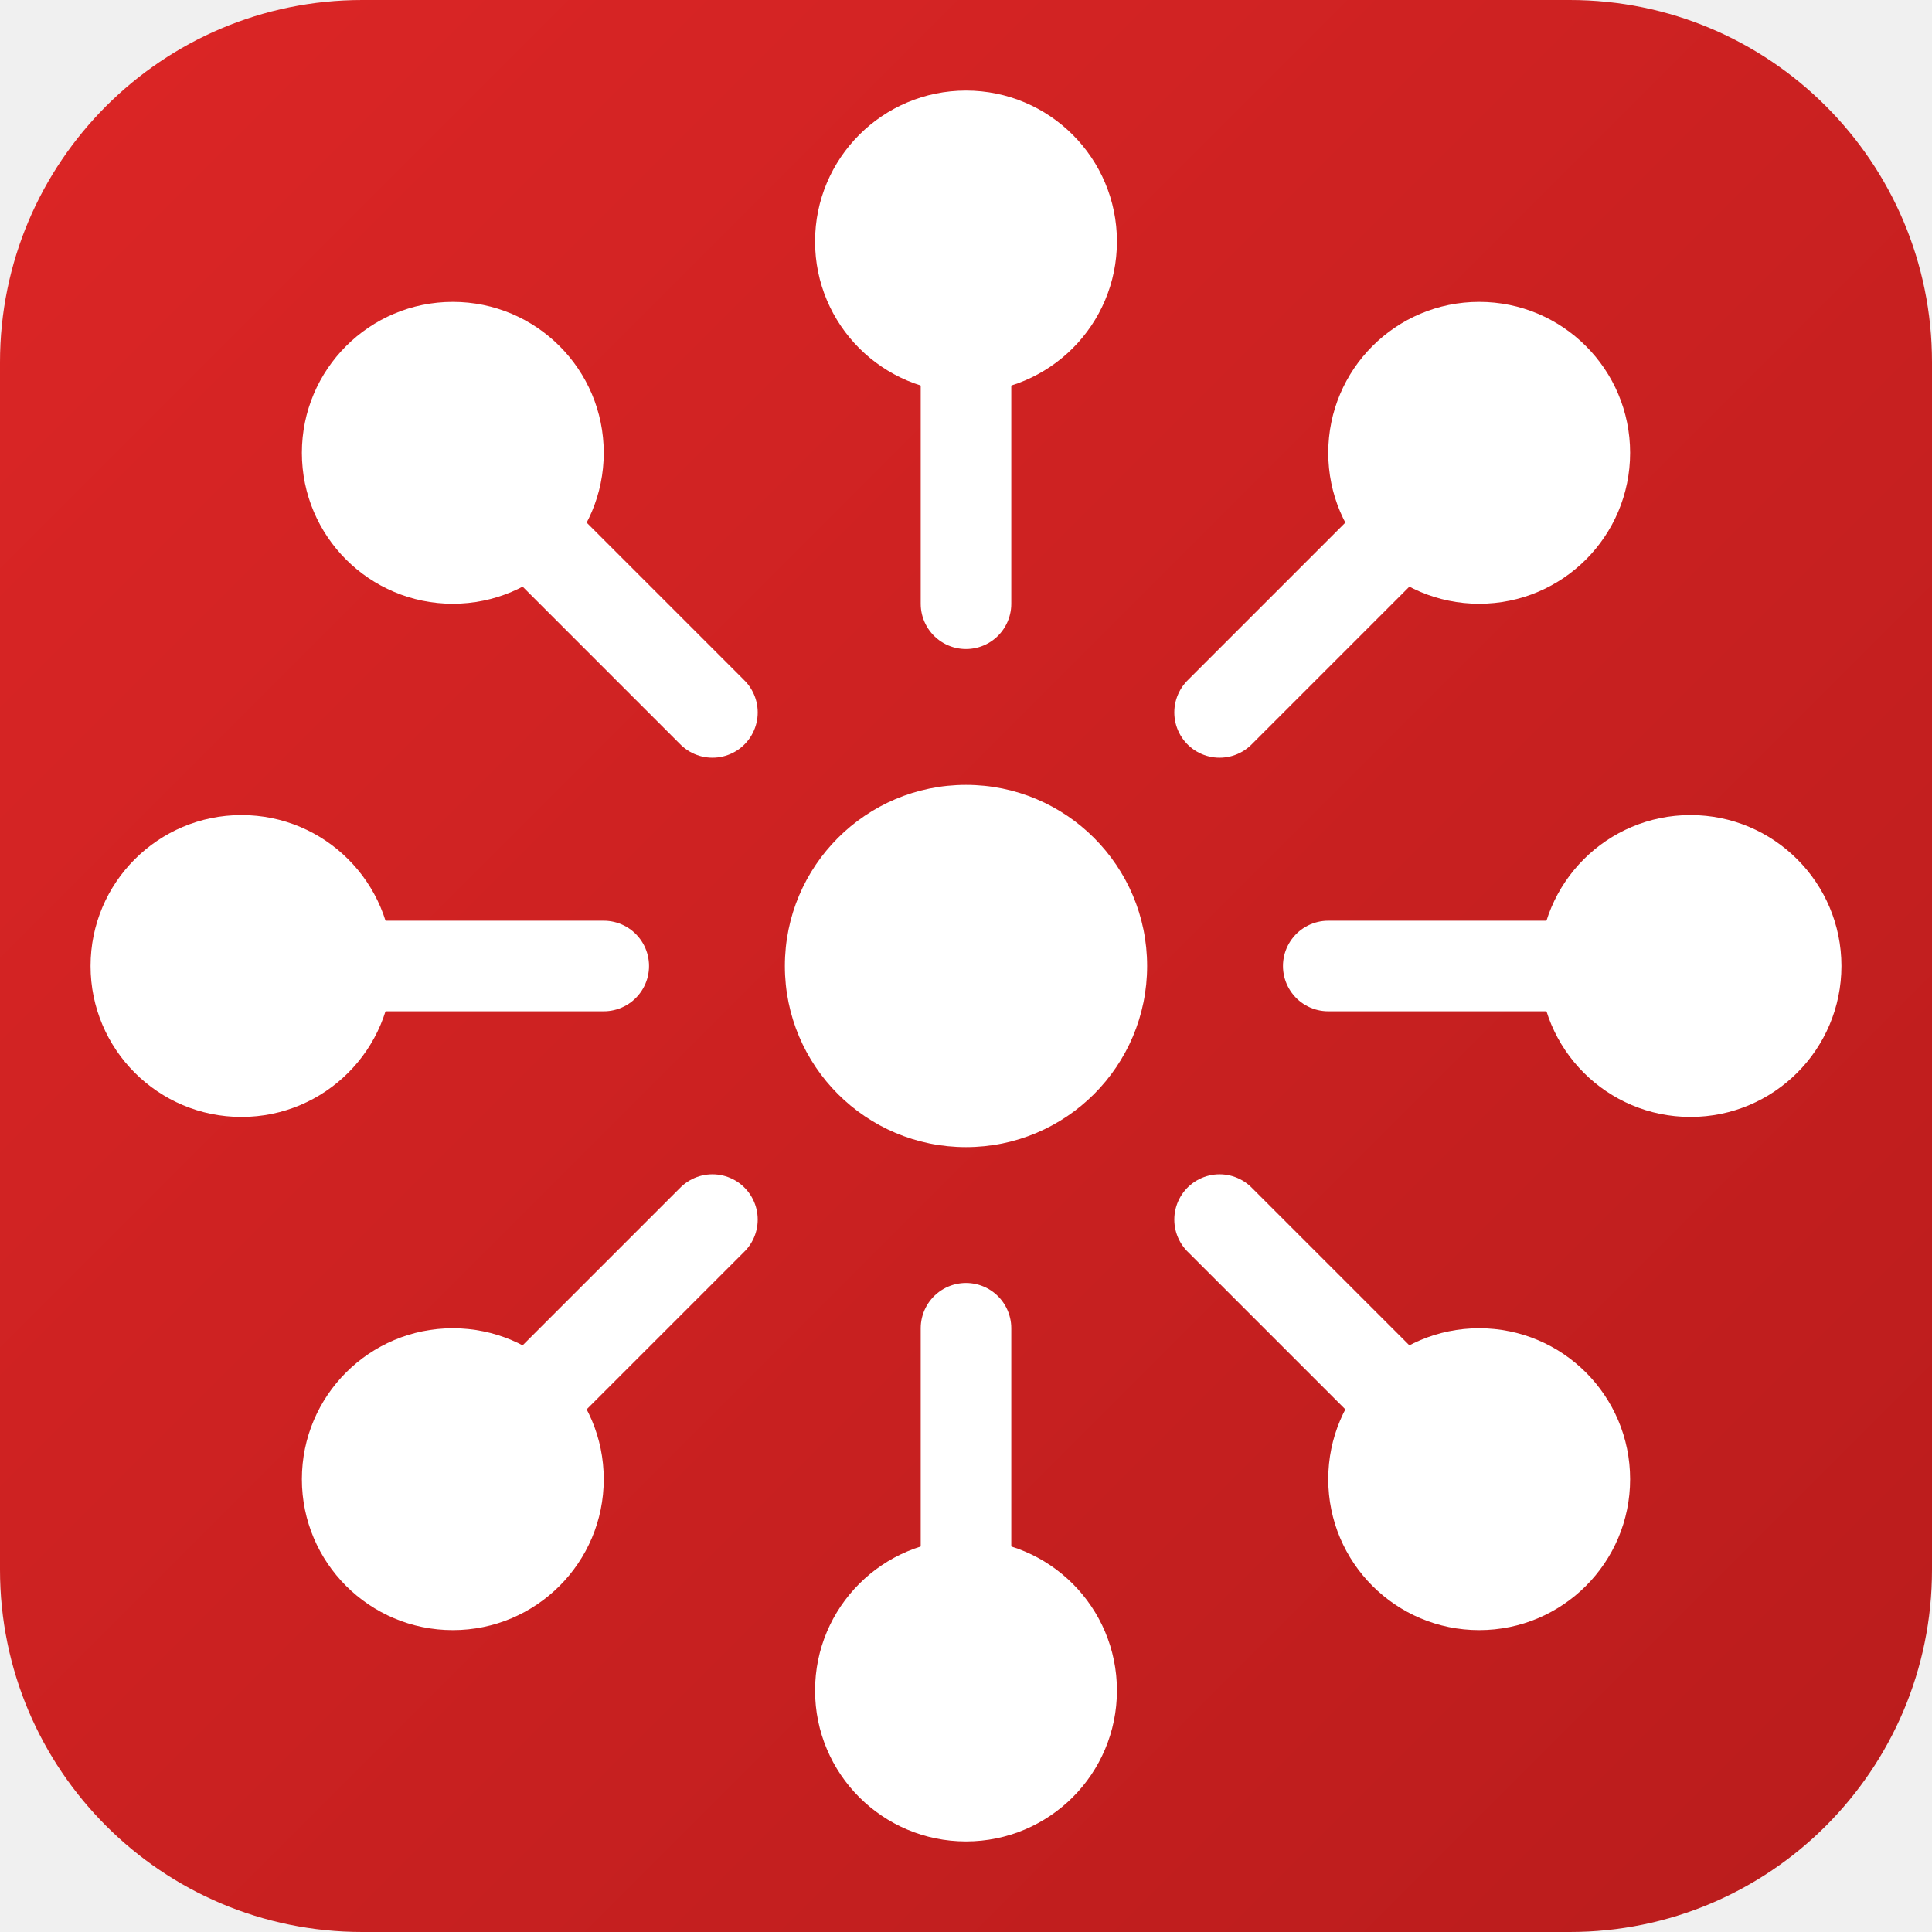
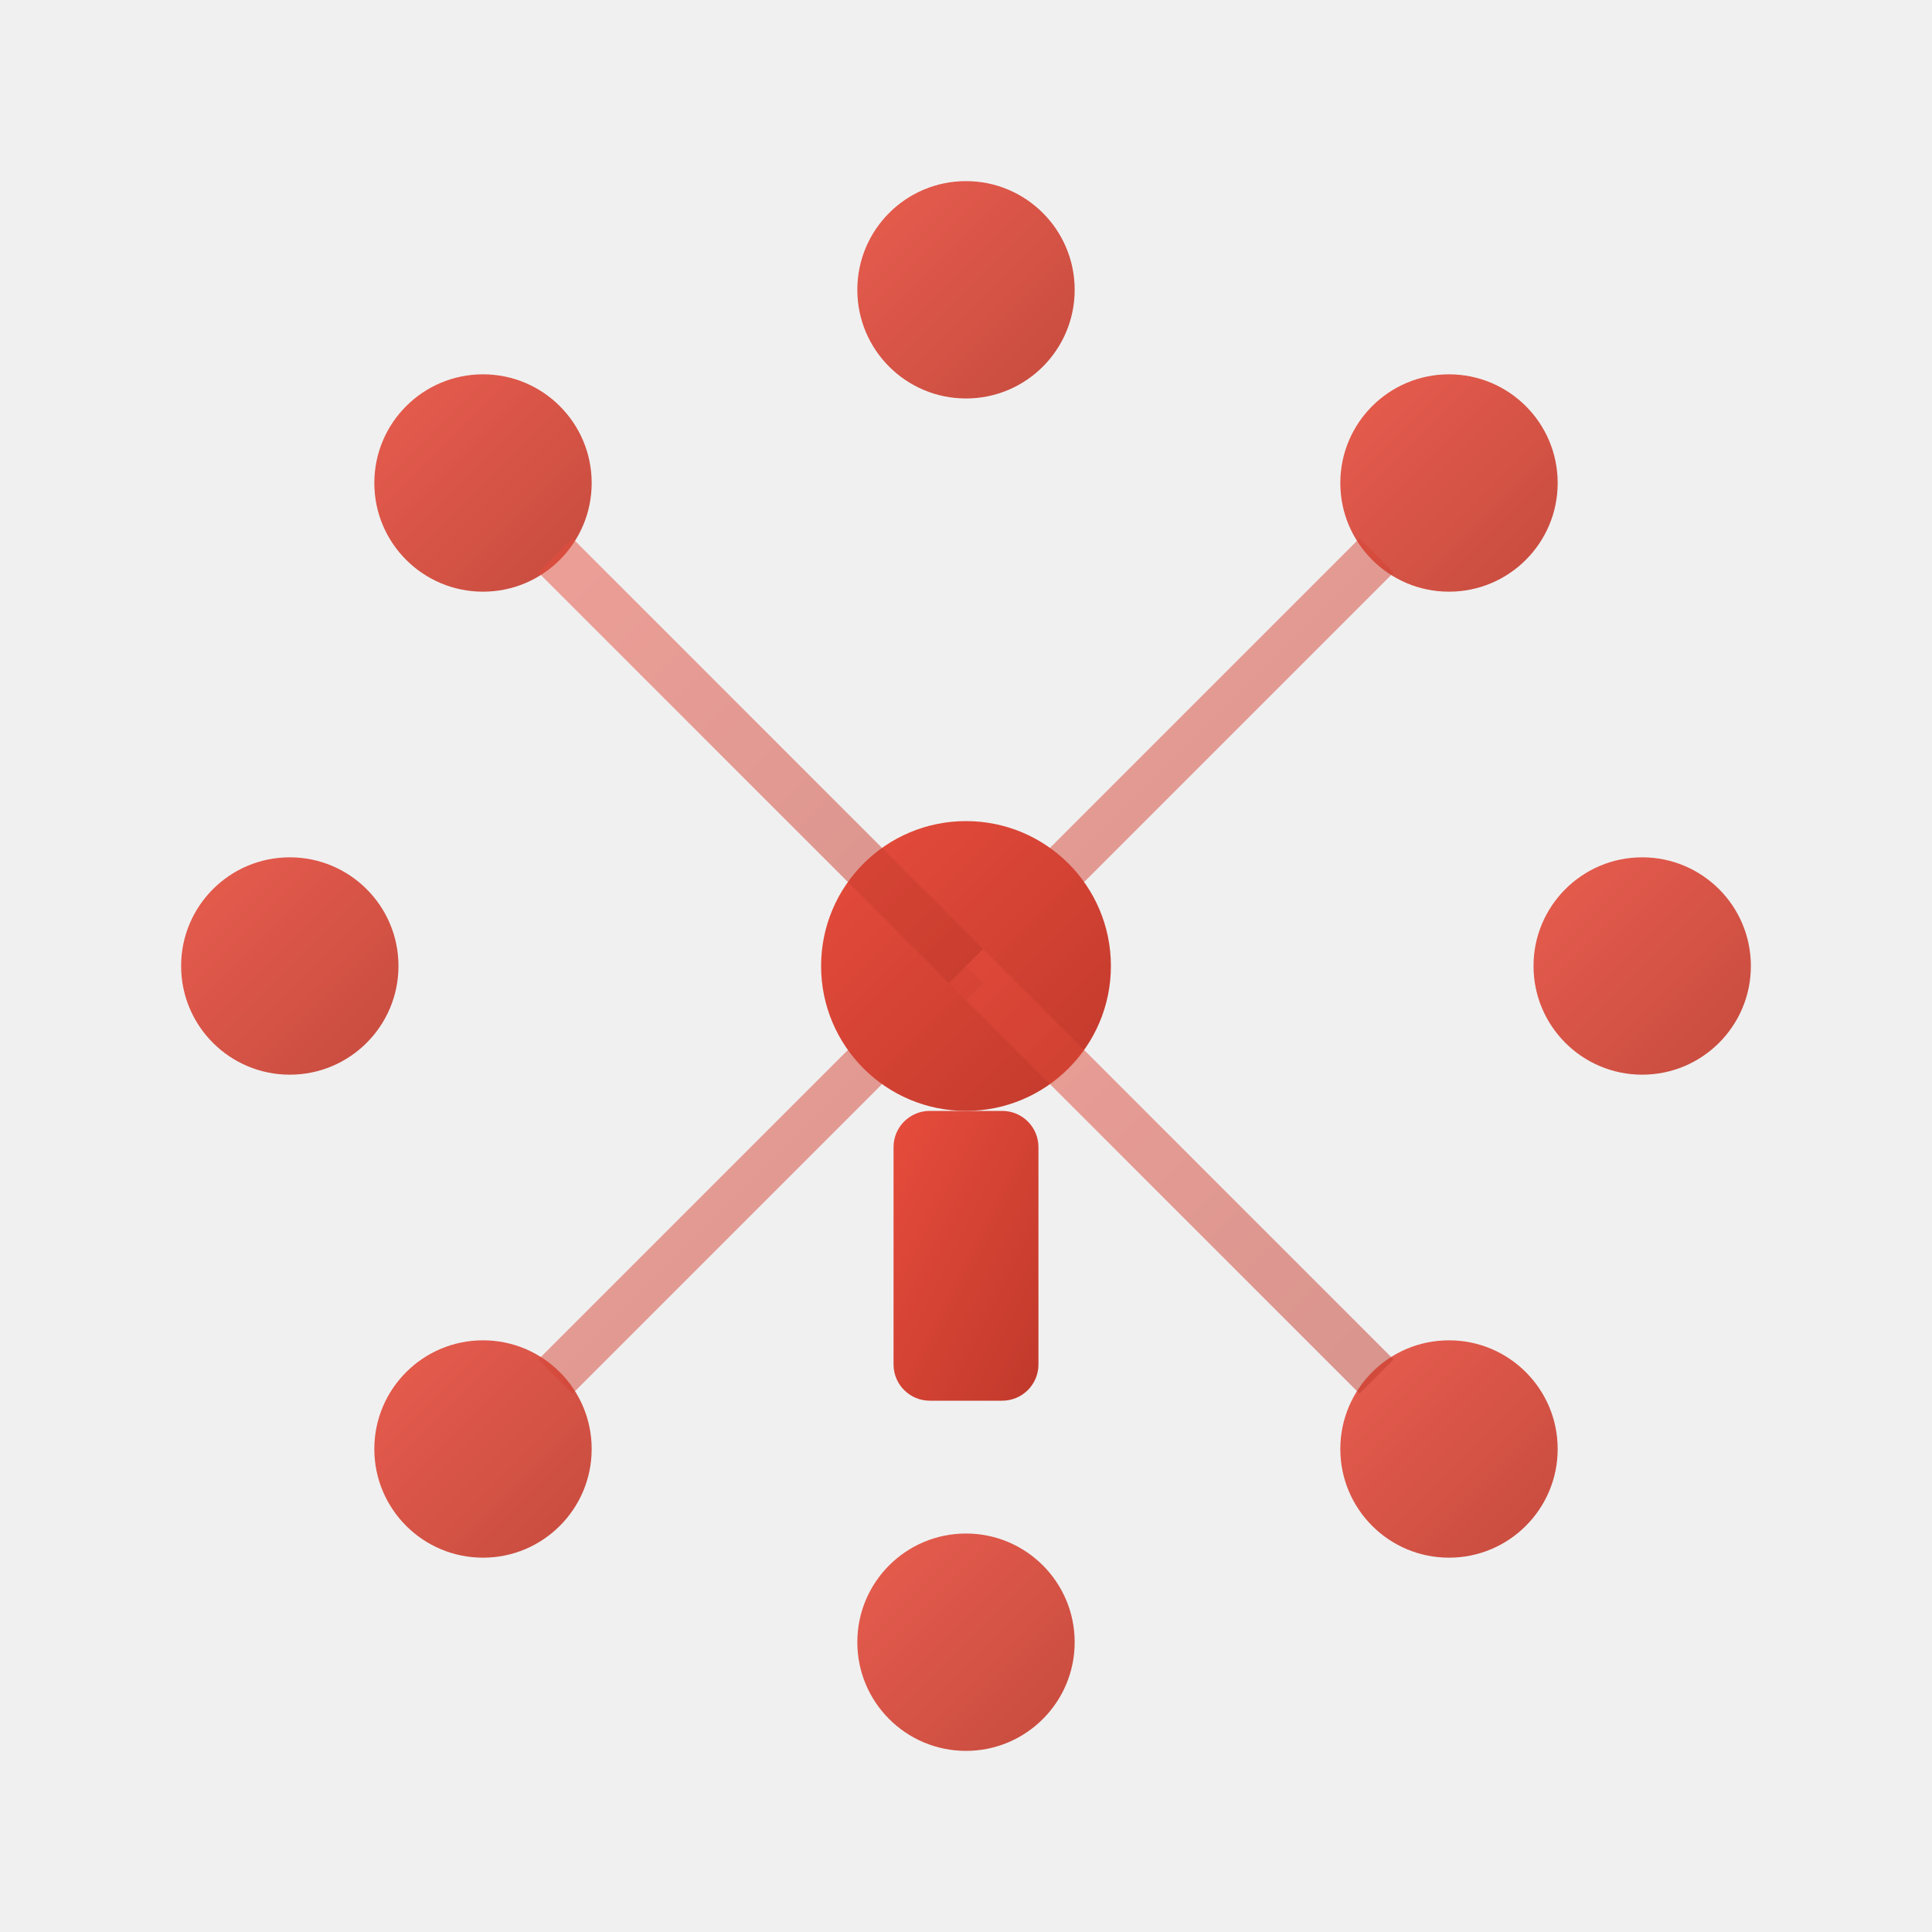
- <svg xmlns="http://www.w3.org/2000/svg" width="32" height="32" viewBox="0 0 32 32" id="favicon-forpublic">
+ <svg xmlns="http://www.w3.org/2000/svg" width="80" height="80" viewBox="0 0 80 80" id="icon-only">
  <defs>
-     <linearGradient id="favicon-grad" x1="0%" y1="0%" x2="100%" y2="100%">
-       <stop offset="0%" style="stop-color:#dc2626;stop-opacity:1" />
-       <stop offset="100%" style="stop-color:#b91c1c;stop-opacity:1" />
+     <linearGradient id="iconGrad" x1="0%" y1="0%" x2="100%" y2="100%">
+       <stop offset="0%" style="stop-color:#e74c3c;stop-opacity:1" />
+       <stop offset="100%" style="stop-color:#c0392b;stop-opacity:1" />
    </linearGradient>
  </defs>
-   <rect width="32" height="32" rx="6" fill="url(#favicon-grad)" />
-   <g transform="translate(16,16)">
-     <circle cx="0" cy="0" r="3" fill="white" />
-     <line x1="0" y1="-12" x2="0" y2="-6" stroke="white" stroke-width="1.5" stroke-linecap="round" />
-     <line x1="8.5" y1="-8.5" x2="4.2" y2="-4.2" stroke="white" stroke-width="1.5" stroke-linecap="round" />
-     <line x1="12" y1="0" x2="6" y2="0" stroke="white" stroke-width="1.5" stroke-linecap="round" />
-     <line x1="8.5" y1="8.5" x2="4.2" y2="4.2" stroke="white" stroke-width="1.5" stroke-linecap="round" />
-     <line x1="0" y1="12" x2="0" y2="6" stroke="white" stroke-width="1.5" stroke-linecap="round" />
-     <line x1="-8.5" y1="8.5" x2="-4.2" y2="4.2" stroke="white" stroke-width="1.5" stroke-linecap="round" />
-     <line x1="-12" y1="0" x2="-6" y2="0" stroke="white" stroke-width="1.5" stroke-linecap="round" />
-     <line x1="-8.5" y1="-8.5" x2="-4.2" y2="-4.2" stroke="white" stroke-width="1.5" stroke-linecap="round" />
-     <circle cx="0" cy="-12" r="2.5" fill="white" />
-     <circle cx="8.5" cy="-8.5" r="2.5" fill="white" />
-     <circle cx="12" cy="0" r="2.5" fill="white" />
-     <circle cx="8.5" cy="8.5" r="2.5" fill="white" />
-     <circle cx="0" cy="12" r="2.5" fill="white" />
-     <circle cx="-8.5" cy="8.5" r="2.5" fill="white" />
-     <circle cx="-12" cy="0" r="2.5" fill="white" />
-     <circle cx="-8.5" cy="-8.5" r="2.5" fill="white" />
+   <g transform="translate(40,40)">
+     <circle cx="0" cy="0" r="6" fill="url(#iconGrad)" />
+     <rect x="-3" y="6" width="6" height="12" rx="1.5" fill="url(#iconGrad)" />
+     <circle cx="0" cy="-28" r="4.5" fill="url(#iconGrad)" opacity="0.9" />
+     <circle cx="20" cy="-20" r="4.5" fill="url(#iconGrad)" opacity="0.9" />
+     <circle cx="28" cy="0" r="4.5" fill="url(#iconGrad)" opacity="0.9" />
+     <circle cx="20" cy="20" r="4.5" fill="url(#iconGrad)" opacity="0.9" />
+     <circle cx="0" cy="28" r="4.5" fill="url(#iconGrad)" opacity="0.9" />
+     <circle cx="-20" cy="20" r="4.5" fill="url(#iconGrad)" opacity="0.9" />
+     <circle cx="-28" cy="0" r="4.5" fill="url(#iconGrad)" opacity="0.9" />
+     <circle cx="-20" cy="-20" r="4.5" fill="url(#iconGrad)" opacity="0.9" />
+     <line x1="0" y1="0" x2="0" y2="-22" stroke="url(#iconGrad)" stroke-width="2.5" opacity="0.7" />
+     <line x1="0" y1="0" x2="22" y2="0" stroke="url(#iconGrad)" stroke-width="2.5" opacity="0.7" />
+     <line x1="0" y1="0" x2="0" y2="22" stroke="url(#iconGrad)" stroke-width="2.5" opacity="0.7" />
+     <line x1="0" y1="0" x2="-22" y2="0" stroke="url(#iconGrad)" stroke-width="2.5" opacity="0.7" />
+     <line x1="0" y1="0" x2="17" y2="-17" stroke="url(#iconGrad)" stroke-width="2" opacity="0.5" />
+     <line x1="0" y1="0" x2="17" y2="17" stroke="url(#iconGrad)" stroke-width="2" opacity="0.5" />
+     <line x1="0" y1="0" x2="-17" y2="17" stroke="url(#iconGrad)" stroke-width="2" opacity="0.5" />
+     <line x1="0" y1="0" x2="-17" y2="-17" stroke="url(#iconGrad)" stroke-width="2" opacity="0.5" />
  </g>
</svg>
